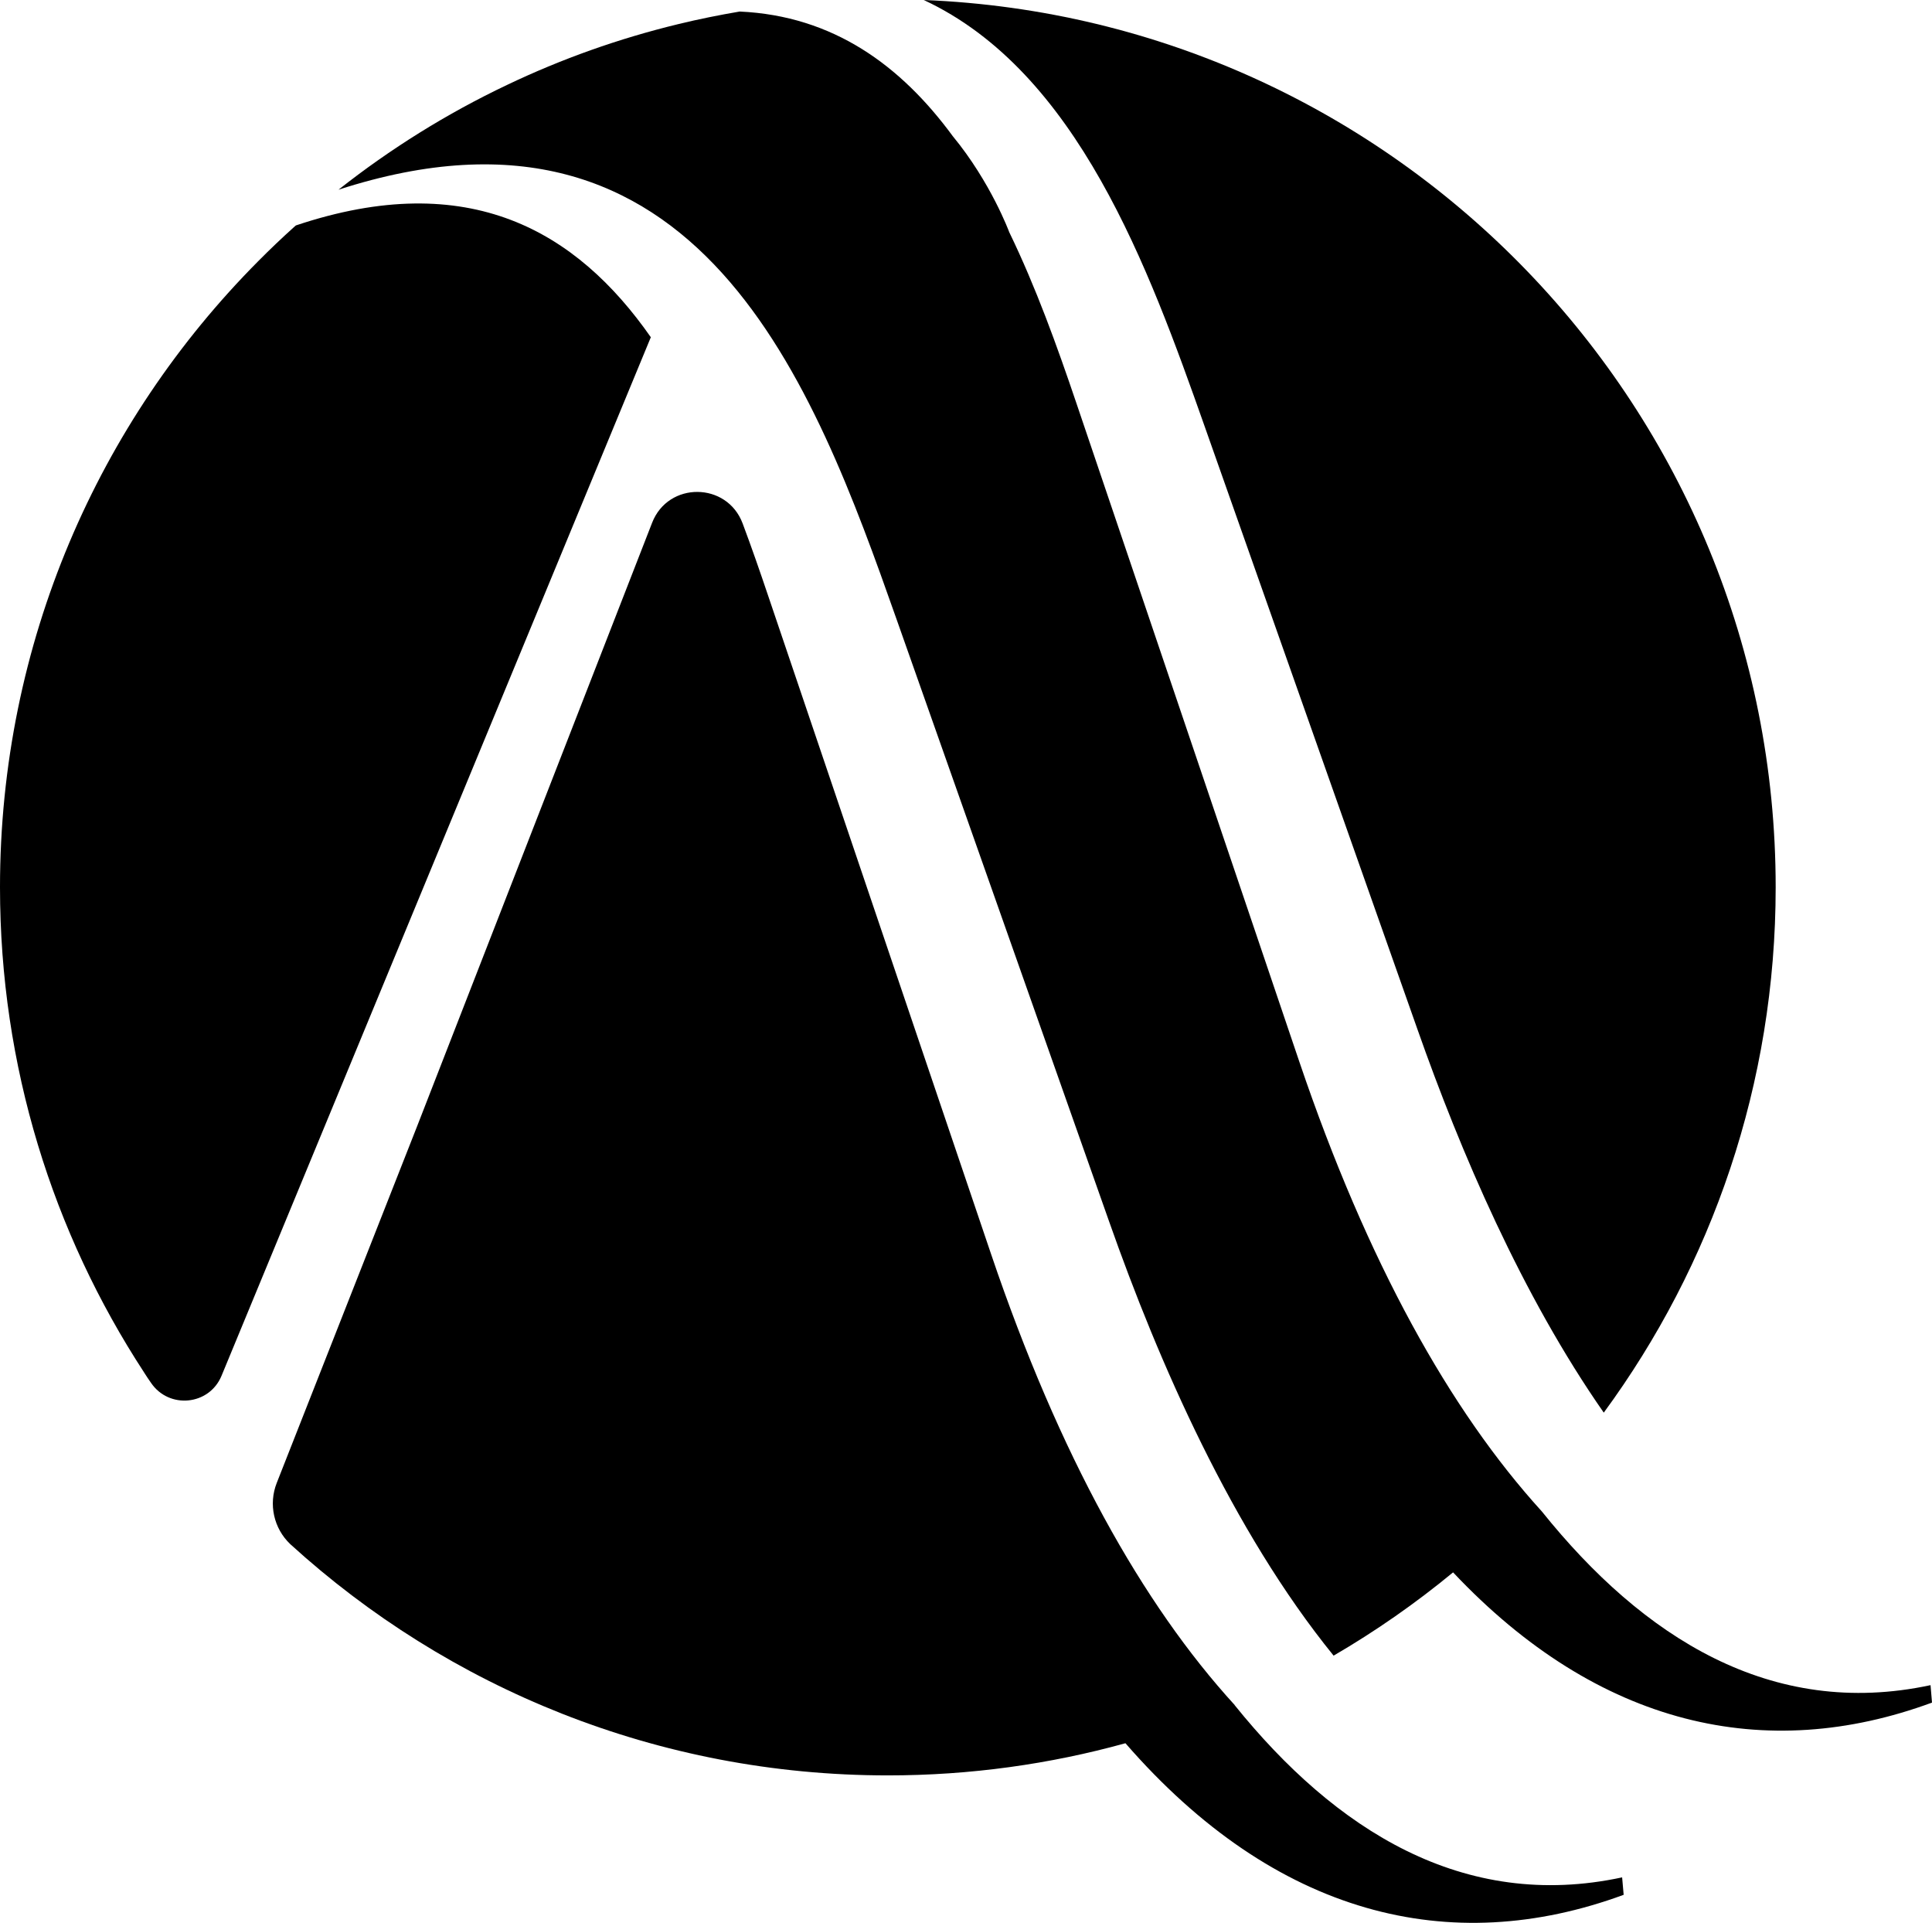
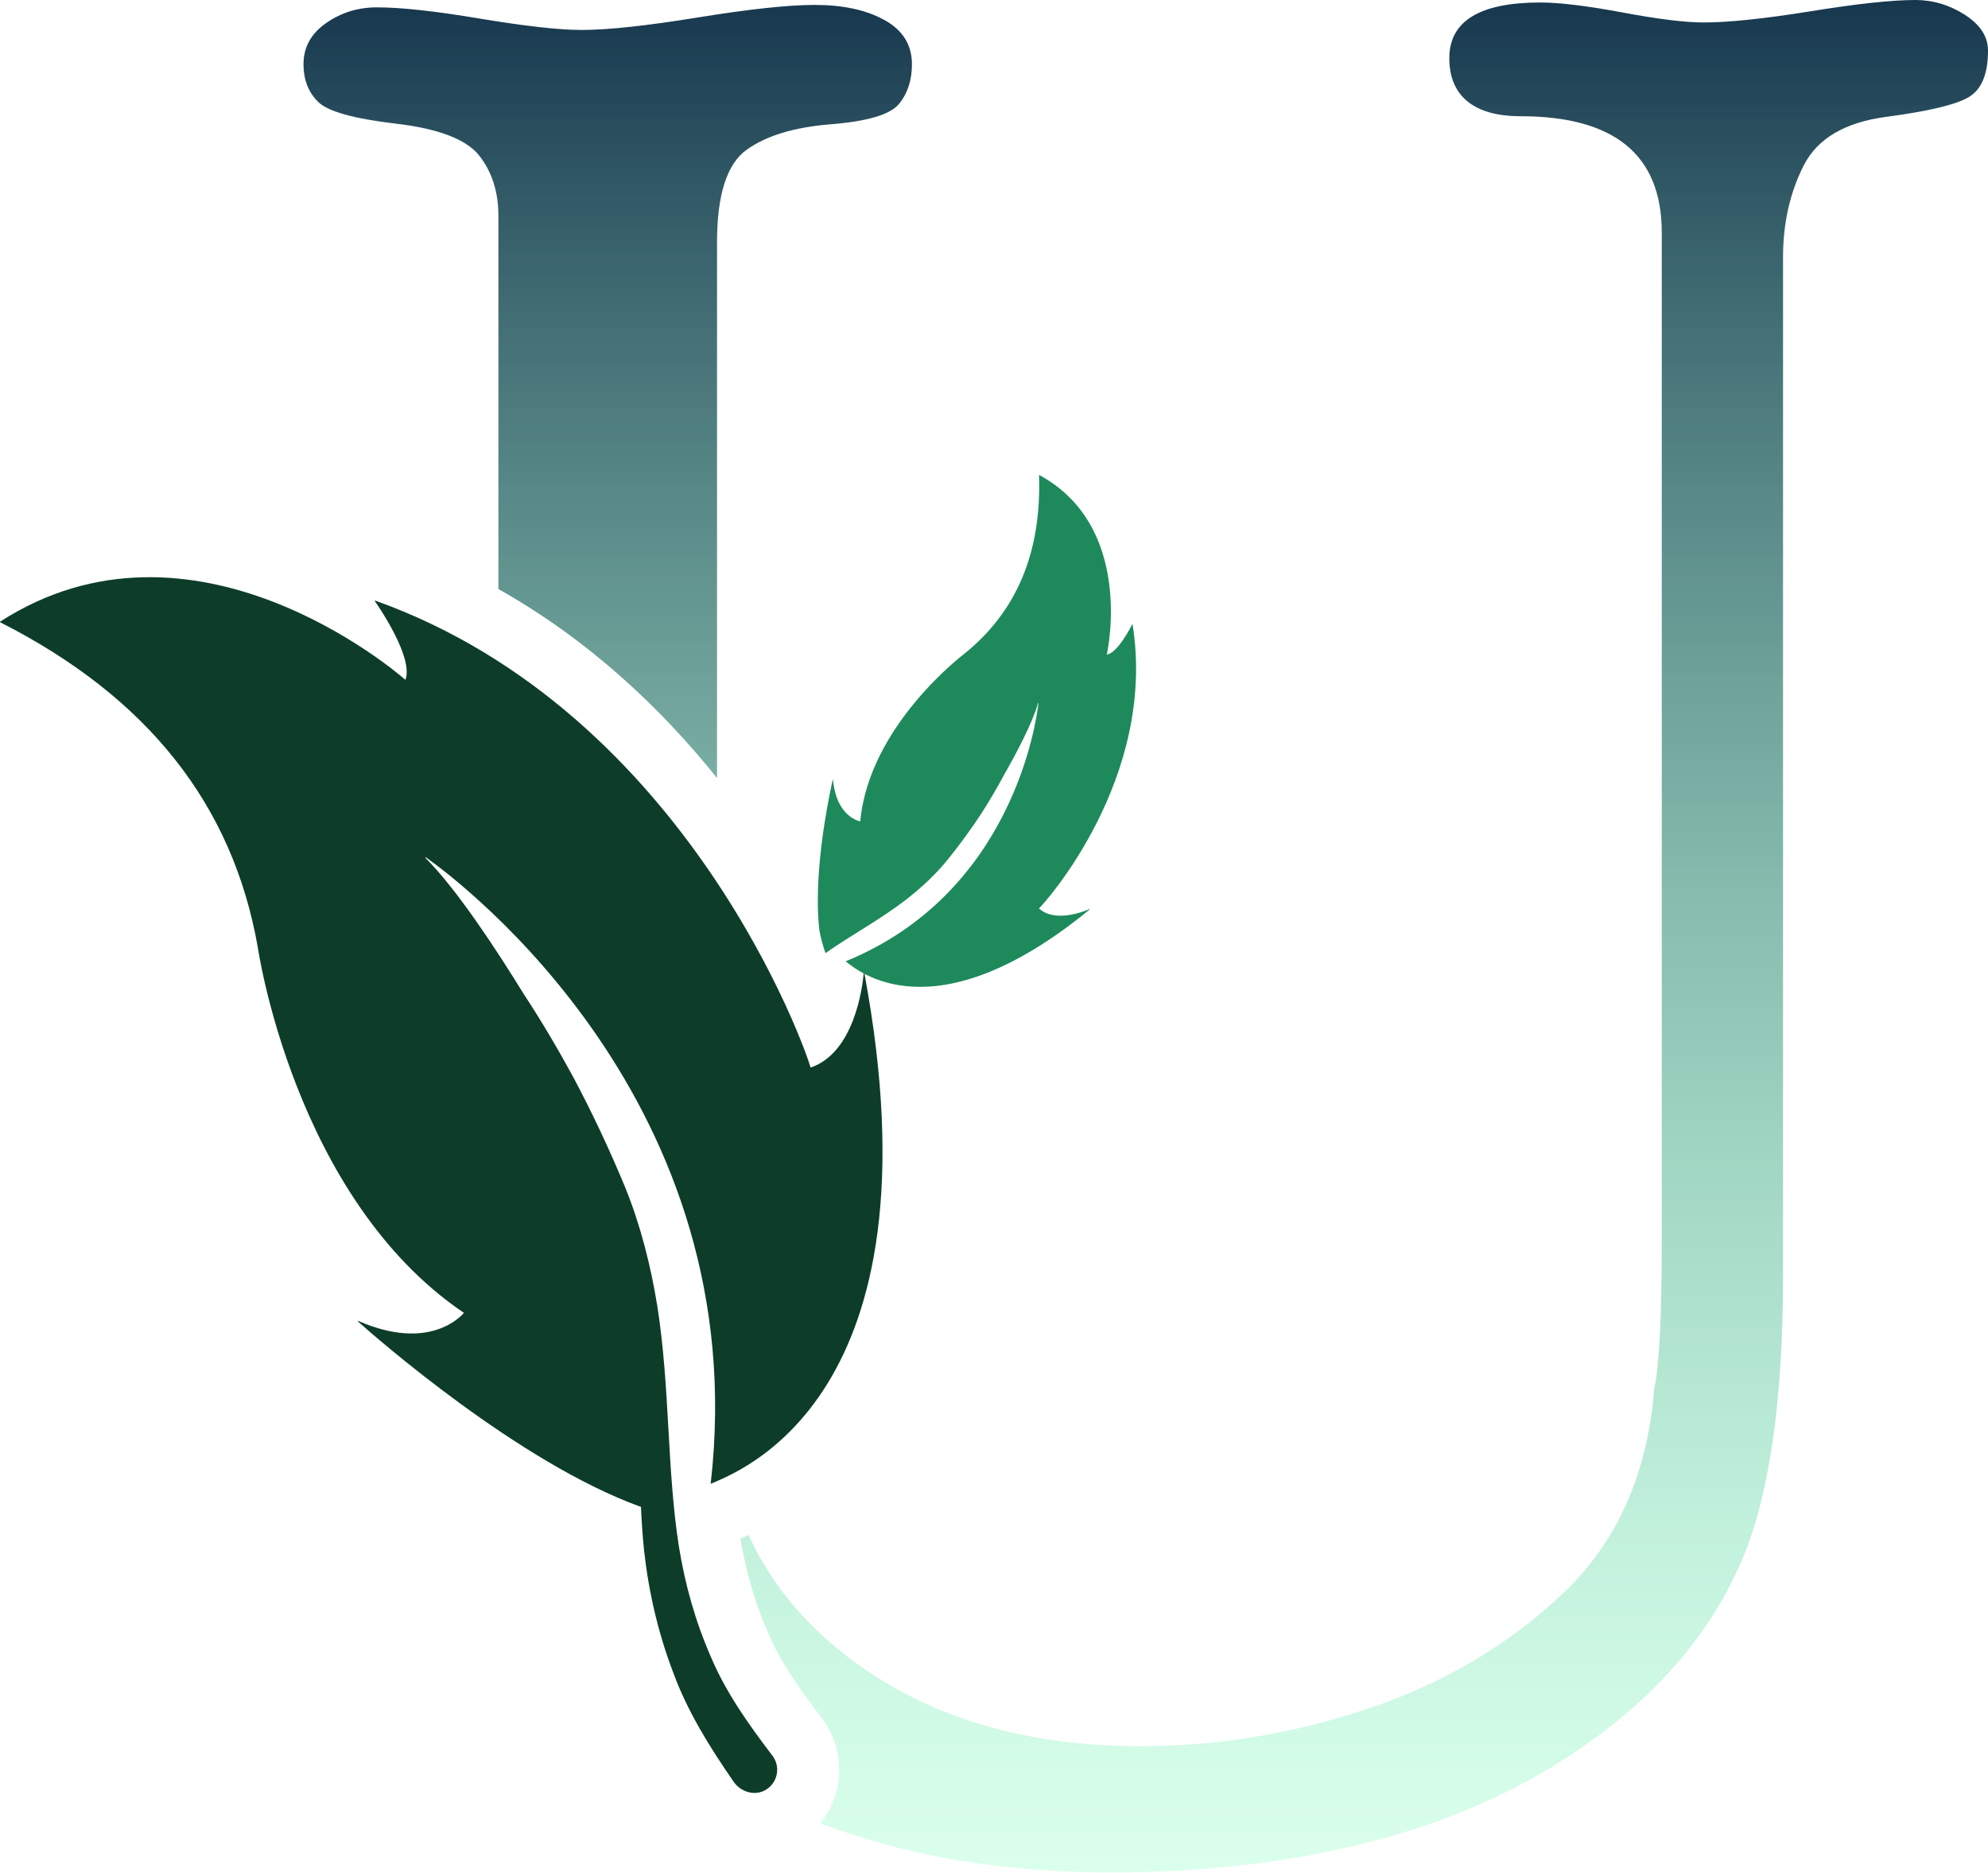
- <svg xmlns="http://www.w3.org/2000/svg" preserveAspectRatio="none" overflow="visible" style="display: block;" width="29.142" height="29" viewBox="0 0 29.142 29" fill="none">
+ <svg xmlns="http://www.w3.org/2000/svg" preserveAspectRatio="none" overflow="visible" style="display: block;" width="28.671" height="27" viewBox="0 0 28.671 27" fill="none">
  <g id="Group">
-     <path id="Vector" d="M4.463 3.4C4.455 3.407 4.448 3.413 4.441 3.419C4.253 3.588 4.07 3.762 3.892 3.942C1.486 6.363 0 9.699 0 13.382C0 16.082 0.799 18.595 2.173 20.698C2.173 20.698 2.174 20.699 2.174 20.7C2.207 20.752 2.241 20.803 2.276 20.853C2.547 21.256 3.157 21.198 3.342 20.748L9.817 5.086C8.701 3.489 7.078 2.524 4.463 3.4Z" fill="black" />
-     <path id="Vector_2" d="M18.171 6.431L21.381 15.525C22.029 17.367 22.955 19.533 24.191 21.305C25.821 19.085 26.784 16.346 26.784 13.382C26.784 6.166 21.079 0.285 13.934 0C16.253 1.082 17.325 4.035 18.171 6.431Z" fill="black" />
-     <path id="Vector_3" d="M29.12 25.415C26.715 25.93 24.778 24.691 23.256 22.794C21.873 21.274 20.625 19.039 19.6 16.016L16.235 6.077C15.947 5.226 15.625 4.33 15.223 3.501C15.223 3.501 14.947 2.751 14.371 2.053C13.591 0.991 12.571 0.238 11.157 0.174C10.846 0.227 10.538 0.289 10.234 0.363C9.333 0.581 8.469 0.889 7.65 1.28C6.74 1.712 5.888 2.244 5.106 2.861C10.552 1.097 12.28 5.816 13.521 9.332L16.731 18.426C17.476 20.542 18.588 23.088 20.116 24.97C20.751 24.6 21.354 24.179 21.918 23.714C24.113 26.042 26.635 26.602 29.142 25.678L29.12 25.415Z" fill="black" />
-     <path id="Vector_4" d="M18.622 25.715C18.622 25.715 18.623 25.715 18.624 25.715C17.234 24.194 15.979 21.953 14.95 18.916L11.584 8.977C11.464 8.621 11.338 8.258 11.202 7.895C10.967 7.266 10.079 7.258 9.836 7.885L6.288 16.995L4.174 22.366C4.048 22.686 4.129 23.051 4.378 23.288C6.757 25.455 9.92 26.776 13.392 26.776C14.633 26.776 15.835 26.607 16.976 26.291C19.236 28.889 21.872 29.541 24.491 28.577L24.468 28.314C22.074 28.828 20.14 27.599 18.622 25.715H18.622Z" fill="black" />
+     <g id="Vector">
+       <path d="M28.337 0.213C28.114 0.071 27.878 0 27.626 0C27.29 0 26.788 0.053 26.117 0.162C25.445 0.27 24.93 0.324 24.57 0.324C24.306 0.324 23.916 0.277 23.401 0.18C22.886 0.084 22.49 0.036 22.215 0.036C21.34 0.036 20.902 0.304 20.902 0.839C20.902 1.374 21.245 1.676 21.929 1.676C23.287 1.676 23.966 2.236 23.966 3.354V17.855C23.966 18.987 23.93 19.708 23.858 20.02C23.762 21.247 23.325 22.231 22.548 22.97C21.77 23.709 20.841 24.263 19.755 24.629C18.672 24.996 17.569 25.18 16.45 25.18C14.666 25.18 13.203 24.705 12.058 23.757C11.501 23.295 11.081 22.756 10.795 22.134C10.756 22.152 10.716 22.17 10.679 22.186C10.758 22.665 10.891 23.12 11.073 23.534C11.075 23.539 11.076 23.544 11.079 23.547C11.26 23.98 11.567 24.4 11.839 24.759L11.853 24.777C11.866 24.794 11.874 24.806 11.884 24.819C12.081 25.105 12.149 25.46 12.072 25.796C12.03 25.978 11.948 26.147 11.831 26.291C13.067 26.764 14.47 27 16.037 27C17.454 27 18.764 26.835 19.966 26.504C21.168 26.173 22.224 25.66 23.137 24.963C24.051 24.267 24.708 23.452 25.112 22.521C25.514 21.59 25.715 20.217 25.715 18.402V3.713C25.715 3.22 25.814 2.779 26.012 2.388C26.211 1.997 26.607 1.764 27.203 1.685C27.797 1.606 28.19 1.515 28.382 1.407C28.574 1.3 28.671 1.075 28.671 0.73C28.671 0.528 28.559 0.356 28.337 0.213Z" fill="url(#paint0_linear_0_115)" />
+       <path d="M12.757 0.29C12.494 0.143 12.158 0.071 11.749 0.071C11.366 0.071 10.805 0.132 10.069 0.251C9.331 0.371 8.771 0.432 8.388 0.432C8.063 0.432 7.578 0.377 6.931 0.27C6.283 0.161 5.785 0.106 5.437 0.106C5.161 0.106 4.916 0.183 4.7 0.335C4.483 0.487 4.377 0.685 4.377 0.927C4.377 1.145 4.445 1.325 4.584 1.465C4.722 1.606 5.097 1.711 5.71 1.783C6.324 1.855 6.722 2.008 6.909 2.241C7.095 2.476 7.188 2.766 7.188 3.115V8.494C8.509 9.237 9.546 10.228 10.341 11.219V3.495C10.341 2.81 10.483 2.366 10.765 2.162C11.047 1.958 11.452 1.834 11.981 1.792C12.509 1.75 12.837 1.653 12.963 1.501C13.089 1.349 13.152 1.158 13.152 0.927C13.152 0.648 13.021 0.435 12.756 0.289L12.757 0.29Z" fill="url(#paint1_linear_0_115)" />
+     </g>
+     <path id="Vector_2" d="M10.581 25.693C10.241 25.2 9.918 24.688 9.71 24.12C9.492 23.55 9.355 22.955 9.289 22.36C9.267 22.15 9.254 21.941 9.244 21.733C9.244 21.73 9.241 21.728 9.241 21.728C7.483 21.095 5.41 19.276 5.164 19.057C5.159 19.053 5.164 19.047 5.171 19.049C6.185 19.491 6.645 18.984 6.688 18.934C6.689 18.932 6.689 18.929 6.686 18.928C4.236 17.268 3.717 13.655 3.717 13.655C3.354 11.6 2.13 10.053 0.003 8.973C-0.001 8.971 -0.001 8.965 0.003 8.963C2.774 7.18 5.7 9.675 5.842 9.799C5.845 9.801 5.848 9.8 5.85 9.796C5.957 9.477 5.48 8.775 5.407 8.669C5.403 8.665 5.408 8.659 5.413 8.661C9.935 10.278 11.648 15.204 11.688 15.39C11.688 15.394 11.692 15.394 11.694 15.393C12.318 15.177 12.437 14.246 12.456 14.039C12.456 14.032 12.466 14.033 12.467 14.039C13.613 20.176 10.63 21.226 10.256 21.394C10.252 21.396 10.249 21.394 10.25 21.389C10.878 15.906 6.659 12.73 6.143 12.363C6.137 12.359 6.132 12.366 6.136 12.371C6.59 12.824 7.162 13.698 7.551 14.33C7.808 14.72 8.045 15.123 8.268 15.532C8.542 16.047 8.791 16.577 9.015 17.118C9.238 17.667 9.384 18.245 9.479 18.829C9.664 19.999 9.616 21.177 9.79 22.293C9.879 22.85 10.031 23.387 10.253 23.893C10.468 24.403 10.792 24.858 11.126 25.298L11.14 25.317C11.14 25.317 11.146 25.324 11.149 25.328C11.26 25.489 11.212 25.714 11.037 25.813C10.882 25.901 10.682 25.839 10.58 25.692L10.581 25.693Z" fill="#0D3D29" />
+     <path id="Vector_3" d="M14.989 6.849C14.989 6.849 14.985 6.849 14.985 6.852C15.022 7.968 14.663 8.82 13.902 9.432C13.902 9.432 12.535 10.46 12.407 11.841C12.407 11.841 12.406 11.843 12.403 11.843C12.374 11.837 12.062 11.762 12.014 11.246C12.014 11.243 12.01 11.243 12.009 11.246C11.982 11.366 11.8 12.185 11.795 12.95C11.793 13.112 11.8 13.271 11.818 13.419C11.818 13.422 11.819 13.425 11.819 13.427C11.841 13.541 11.872 13.648 11.905 13.744C12.28 13.481 12.699 13.258 13.076 12.966C13.294 12.795 13.498 12.606 13.673 12.389C13.845 12.176 14.006 11.954 14.156 11.726C14.274 11.542 14.385 11.353 14.488 11.16C14.66 10.858 14.889 10.426 14.972 10.137C14.972 10.134 14.977 10.136 14.977 10.138C14.943 10.433 14.591 12.882 12.198 13.861C12.196 13.861 12.195 13.862 12.198 13.864C12.352 13.98 13.455 14.968 15.717 13.113C15.719 13.111 15.717 13.107 15.714 13.108C15.625 13.147 15.216 13.308 14.986 13.101C14.986 13.1 14.986 13.099 14.986 13.097C15.054 13.039 16.69 11.225 16.334 9.003C16.333 9 16.329 9 16.329 9.002C16.302 9.055 16.12 9.409 15.966 9.438C15.965 9.438 15.963 9.438 15.963 9.435C15.982 9.35 16.347 7.586 14.989 6.85L14.989 6.849Z" fill="#1E8A5C" />
  </g>
+   <defs>
+     <linearGradient id="paint0_linear_0_115" x1="16.524" y1="0" x2="16.524" y2="27" gradientUnits="userSpaceOnUse">
+       <stop stop-color="#17374E" />
+       <stop offset="1" stop-color="#77FFBB" stop-opacity="0.267" />
+     </linearGradient>
+     <linearGradient id="paint1_linear_0_115" x1="16.524" y1="0" x2="16.524" y2="27" gradientUnits="userSpaceOnUse">
+       <stop stop-color="#17374E" />
+       <stop offset="1" stop-color="#77FFBB" stop-opacity="0.267" />
+     </linearGradient>
+   </defs>
</svg>
